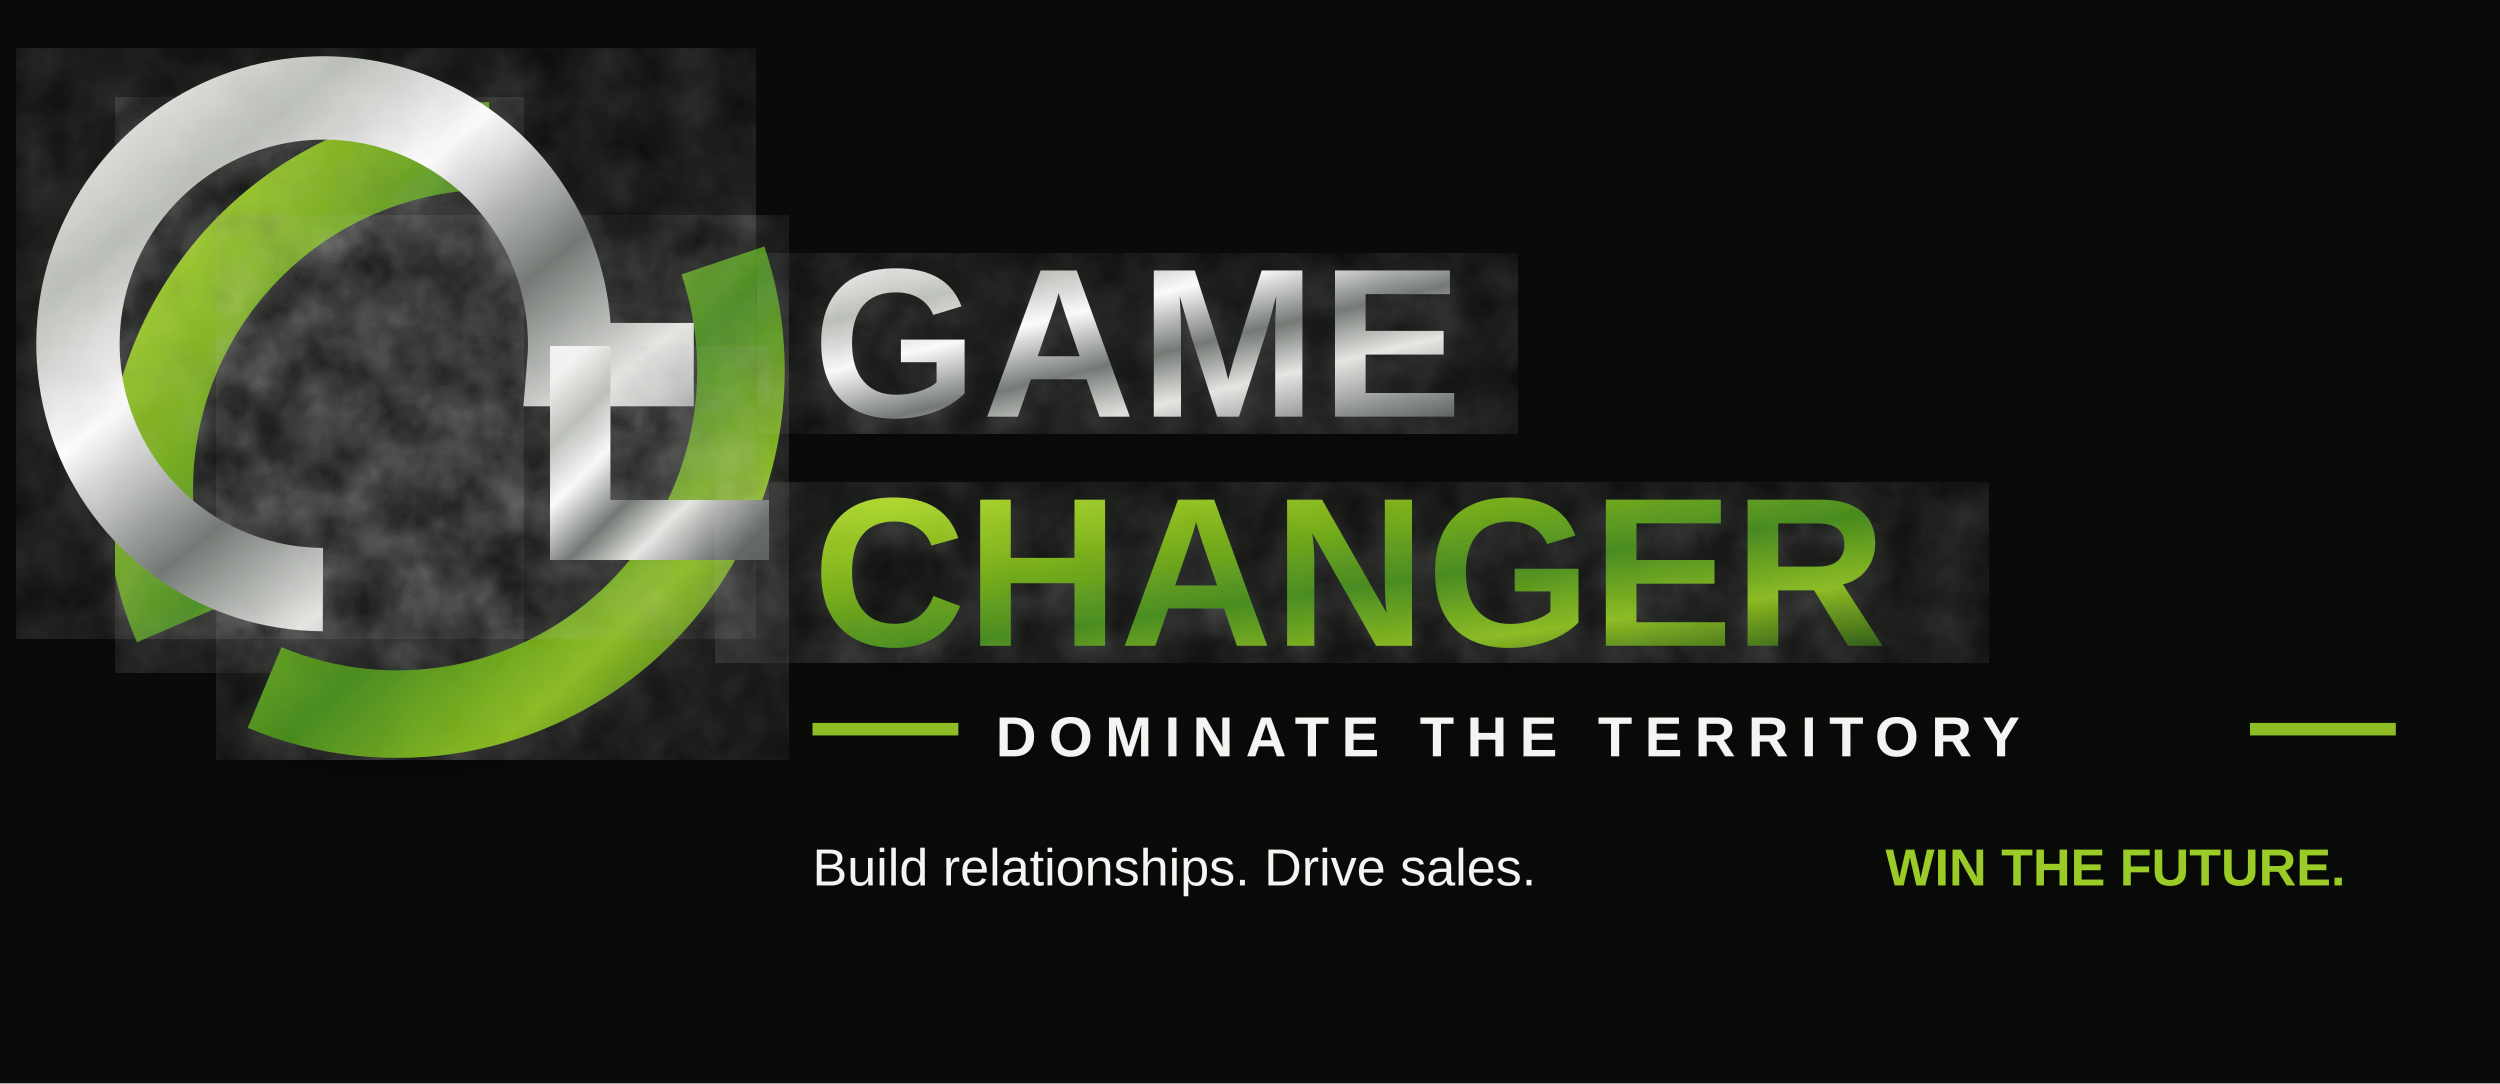
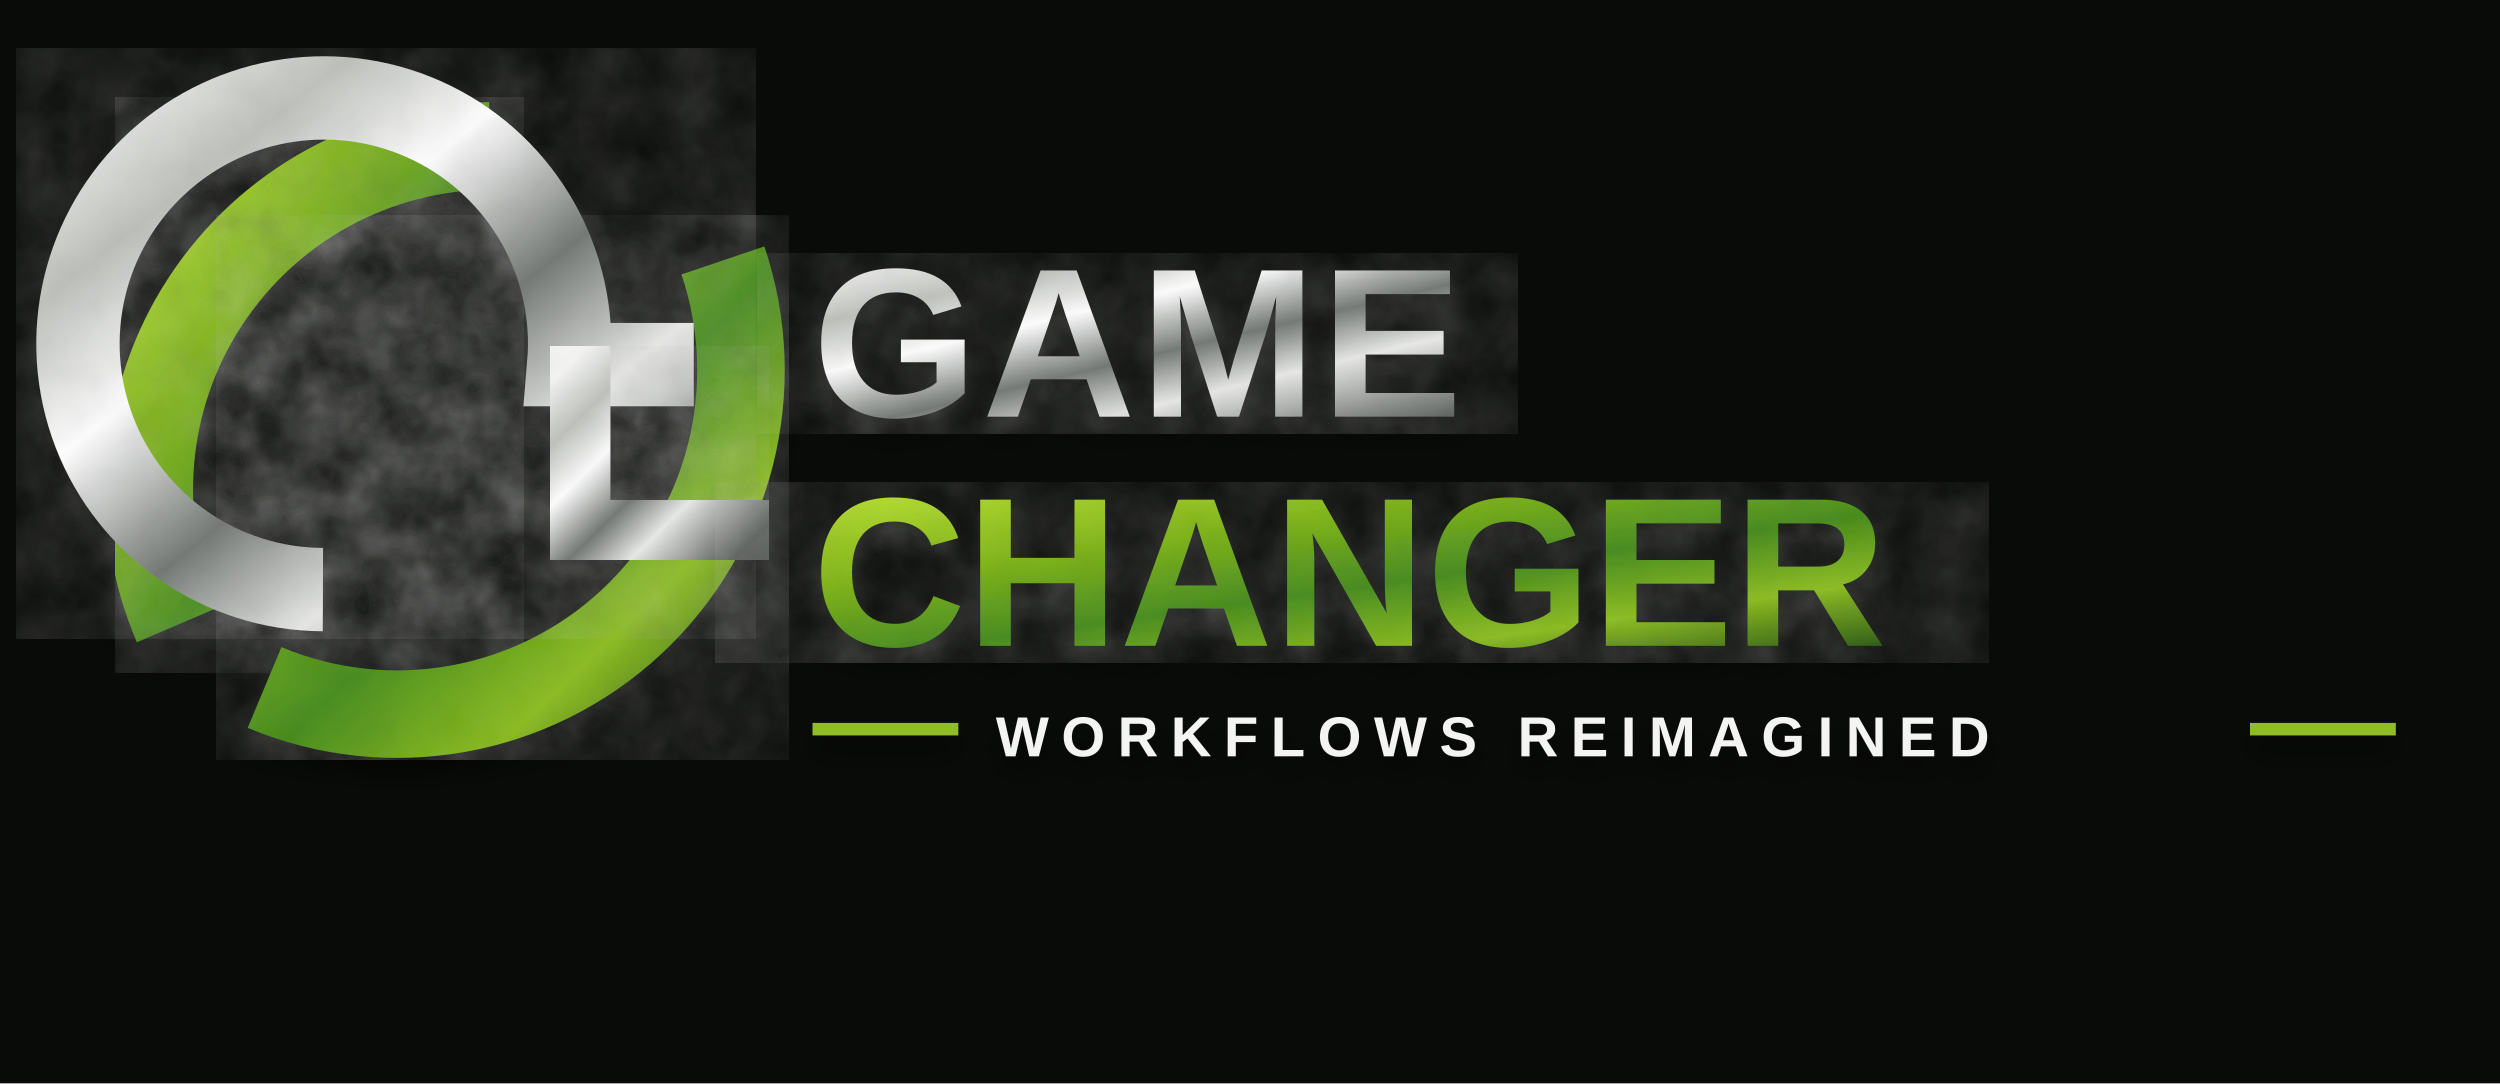
<svg xmlns="http://www.w3.org/2000/svg" viewBox="0 0 1200 520" role="img" aria-labelledby="title desc">
  <rect width="1200" height="520" fill="#090b08" />
  <defs>
    <linearGradient id="metal" x1="0" y1="0" x2="1" y2="1">
      <stop offset="0" stop-color="#f7f7f5" />
      <stop offset=".18" stop-color="#bfc2bd" />
      <stop offset=".35" stop-color="#ffffff" />
      <stop offset=".55" stop-color="#777c78" />
      <stop offset=".72" stop-color="#e9eae7" />
      <stop offset="1" stop-color="#5d625f" />
    </linearGradient>
    <linearGradient id="green" x1="0" y1="0" x2="1" y2="1">
      <stop offset="0" stop-color="#b8df38" />
      <stop offset=".28" stop-color="#86b91f" />
      <stop offset=".55" stop-color="#4c8f20" />
      <stop offset=".78" stop-color="#8fbf26" />
      <stop offset="1" stop-color="#315e18" />
    </linearGradient>
    <filter id="rough" x="-10%" y="-10%" width="120%" height="120%">
      <feTurbulence type="fractalNoise" baseFrequency=".045" numOctaves="3" seed="8" result="noise" />
      <feColorMatrix in="noise" type="saturate" values="0" result="mono" />
      <feComponentTransfer in="mono">
        <feFuncA type="table" tableValues="0 .18" />
      </feComponentTransfer>
      <feBlend in="SourceGraphic" mode="multiply" />
    </filter>
    <filter id="shadow" x="-20%" y="-20%" width="140%" height="160%">
      <feDropShadow dx="0" dy="8" stdDeviation="6" flood-opacity=".45" />
    </filter>
  </defs>
  <g transform="translate(55 55)" filter="url(#shadow)">
    <path d="M180 15 A165 165 0 0 0 30 245" fill="none" stroke="url(#green)" stroke-width="42" stroke-linecap="butt" filter="url(#rough)" />
    <path d="M72 275 A165 165 0 0 0 292 70" fill="none" stroke="url(#green)" stroke-width="42" stroke-linecap="butt" filter="url(#rough)" />
    <path d="M100 228 A118 118 0 1 1 218 120 L278 120" fill="none" stroke="url(#metal)" stroke-width="40" stroke-linecap="butt" filter="url(#rough)" />
    <path d="M218 120 L218 205 L305 205" fill="none" stroke="url(#metal)" stroke-width="40" stroke-linecap="square" filter="url(#rough)" />
  </g>
  <g transform="translate(390 105)" filter="url(#shadow)">
    <text x="0" y="95" font-family="Arial, Helvetica, sans-serif" font-size="102" font-weight="900" letter-spacing="2" fill="url(#metal)" filter="url(#rough)">GAME</text>
    <text x="0" y="205" font-family="Arial, Helvetica, sans-serif" font-size="102" font-weight="900" fill="url(#green)" filter="url(#rough)">CHANGER</text>
    <line x1="0" y1="245" x2="70" y2="245" stroke="#8fbd27" stroke-width="6" />
-     <text x="88" y="258" font-family="Arial, Helvetica, sans-serif" font-size="27" font-weight="700" letter-spacing="6" fill="#f4f5f2">DOMINATE THE TERRITORY</text>
+     <text x="88" y="258" font-family="Arial, Helvetica, sans-serif" font-size="27" font-weight="700" letter-spacing="6" fill="#f4f5f2">WORKFLOWS REIMAGINED</text>
    <line x1="690" y1="245" x2="760" y2="245" stroke="#8fbd27" stroke-width="6" />
-     <text x="0" y="320" font-family="Arial, Helvetica, sans-serif" font-size="25" fill="#f4f5f2">Build relationships. Drive sales. </text>
-     <text x="515" y="320" font-family="Arial, Helvetica, sans-serif" font-size="25" font-weight="800" fill="#9acb25">WIN THE FUTURE.</text>
  </g>
</svg>
